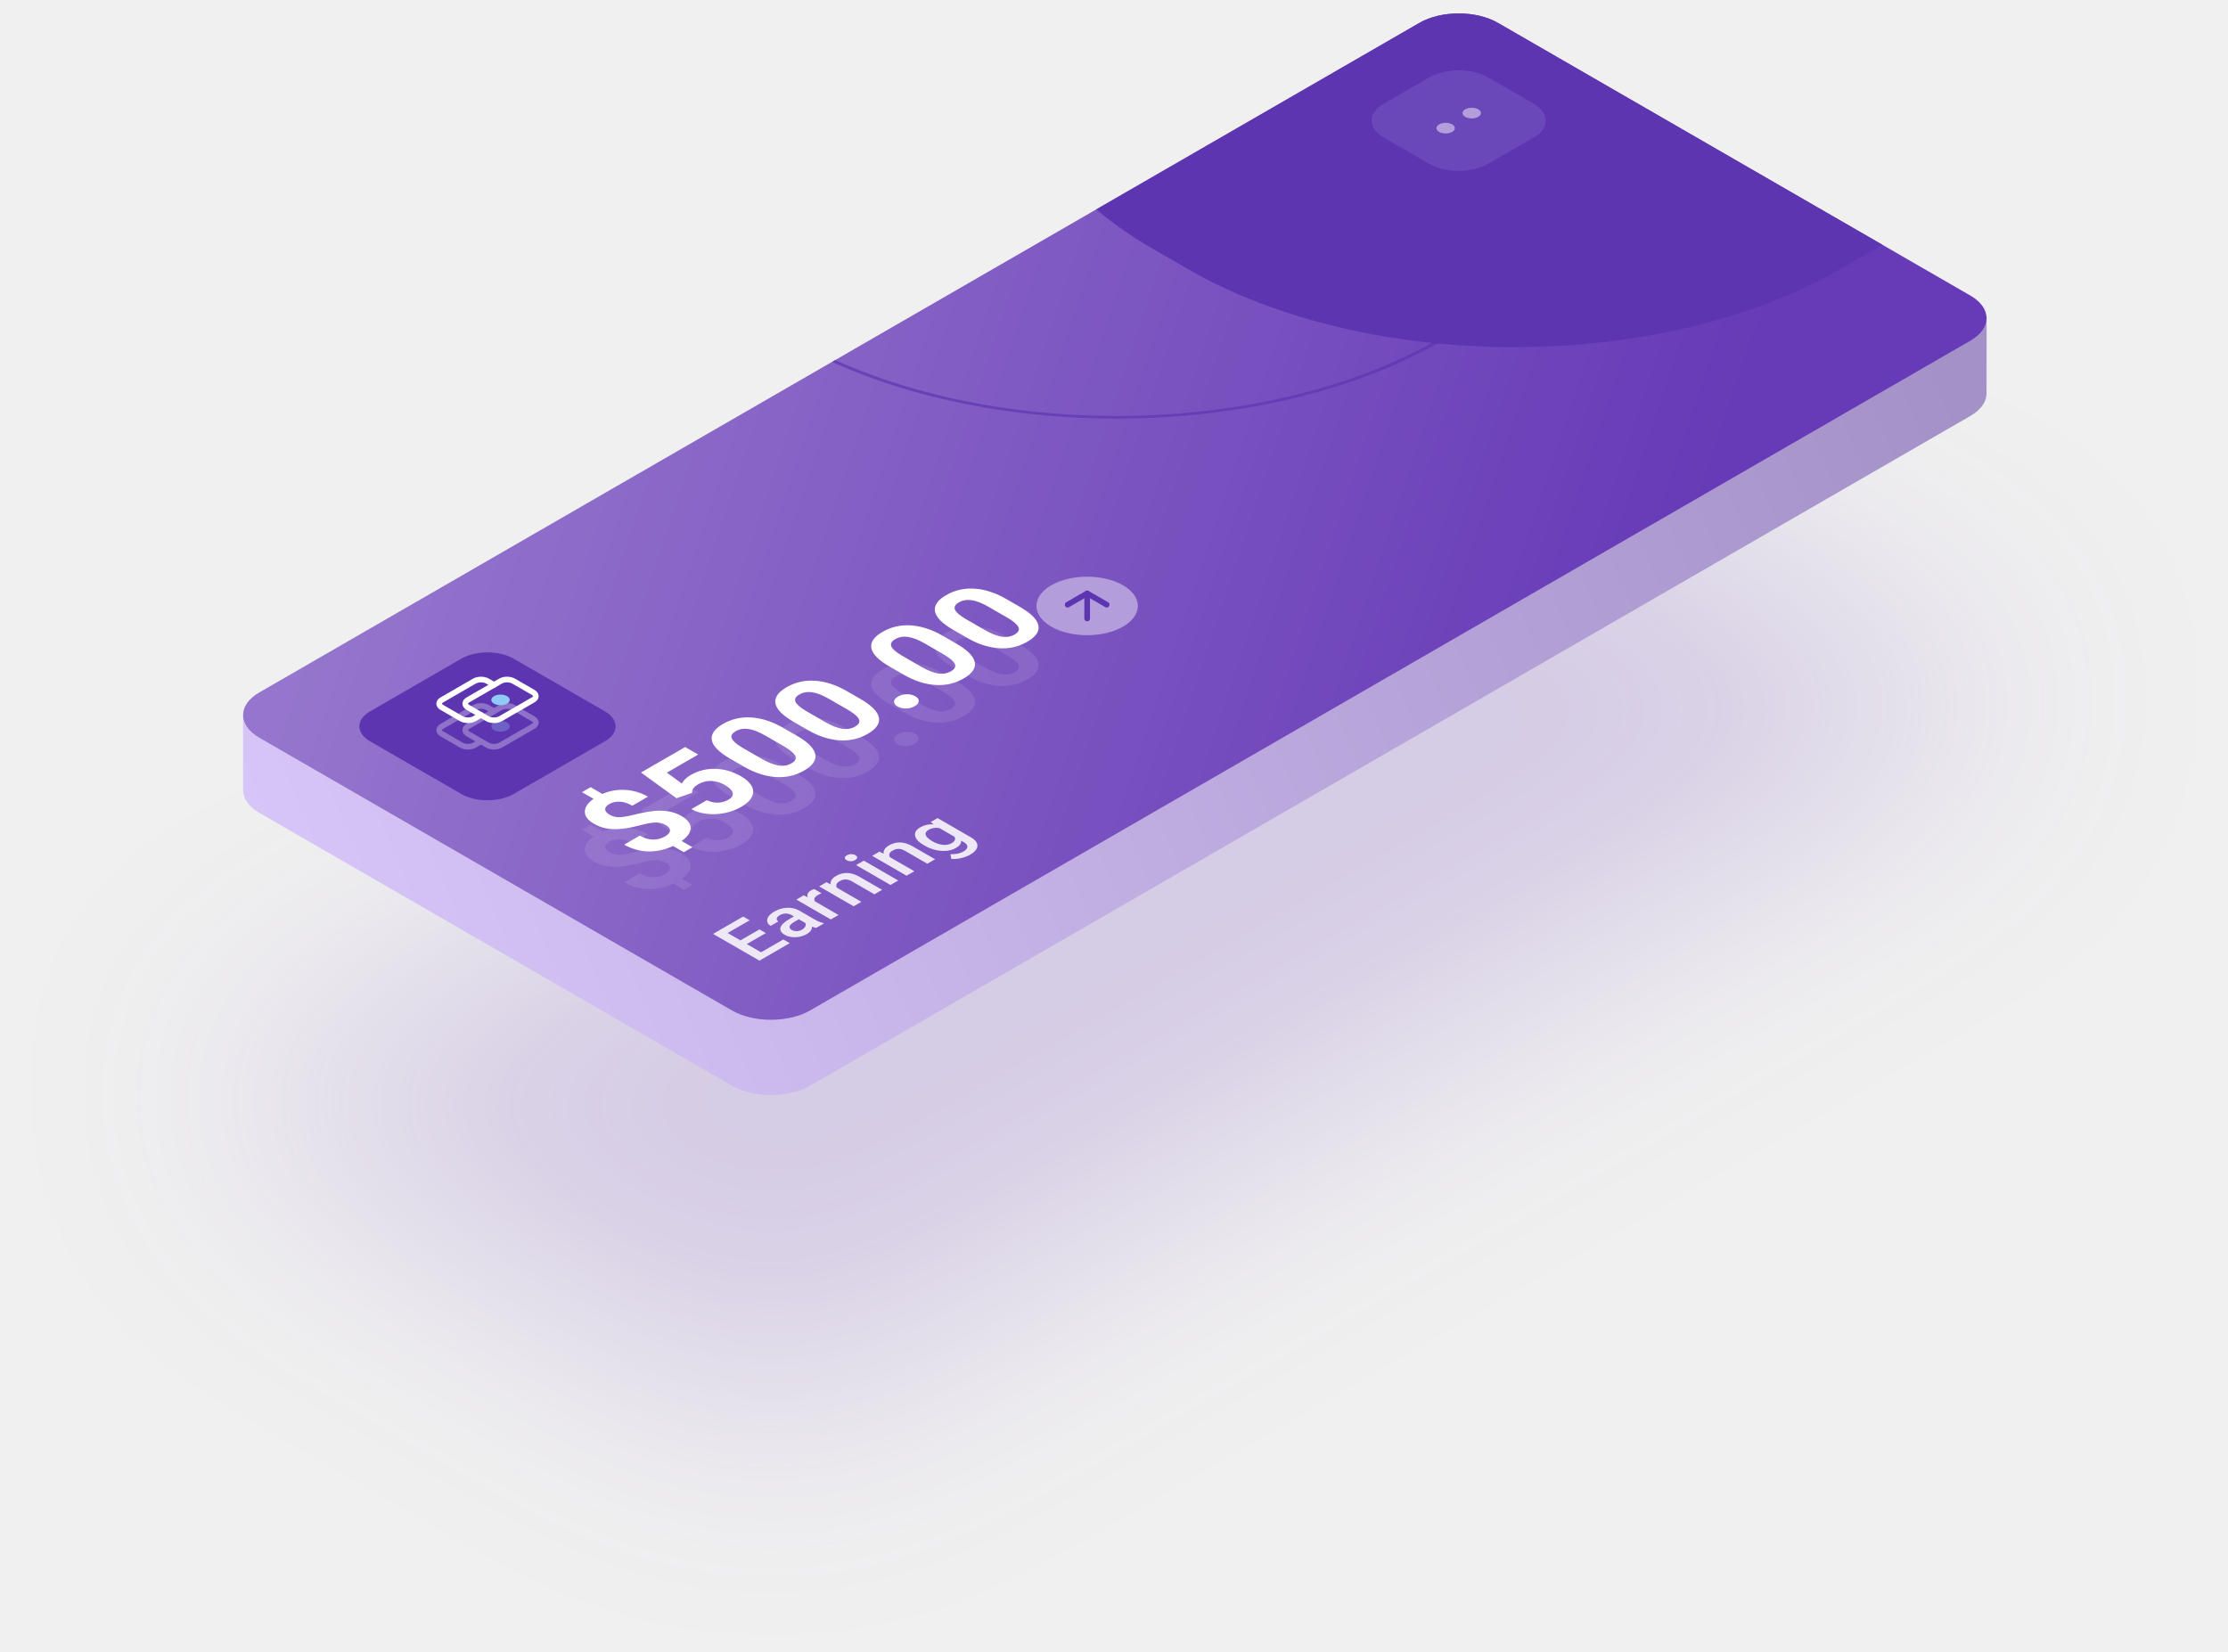
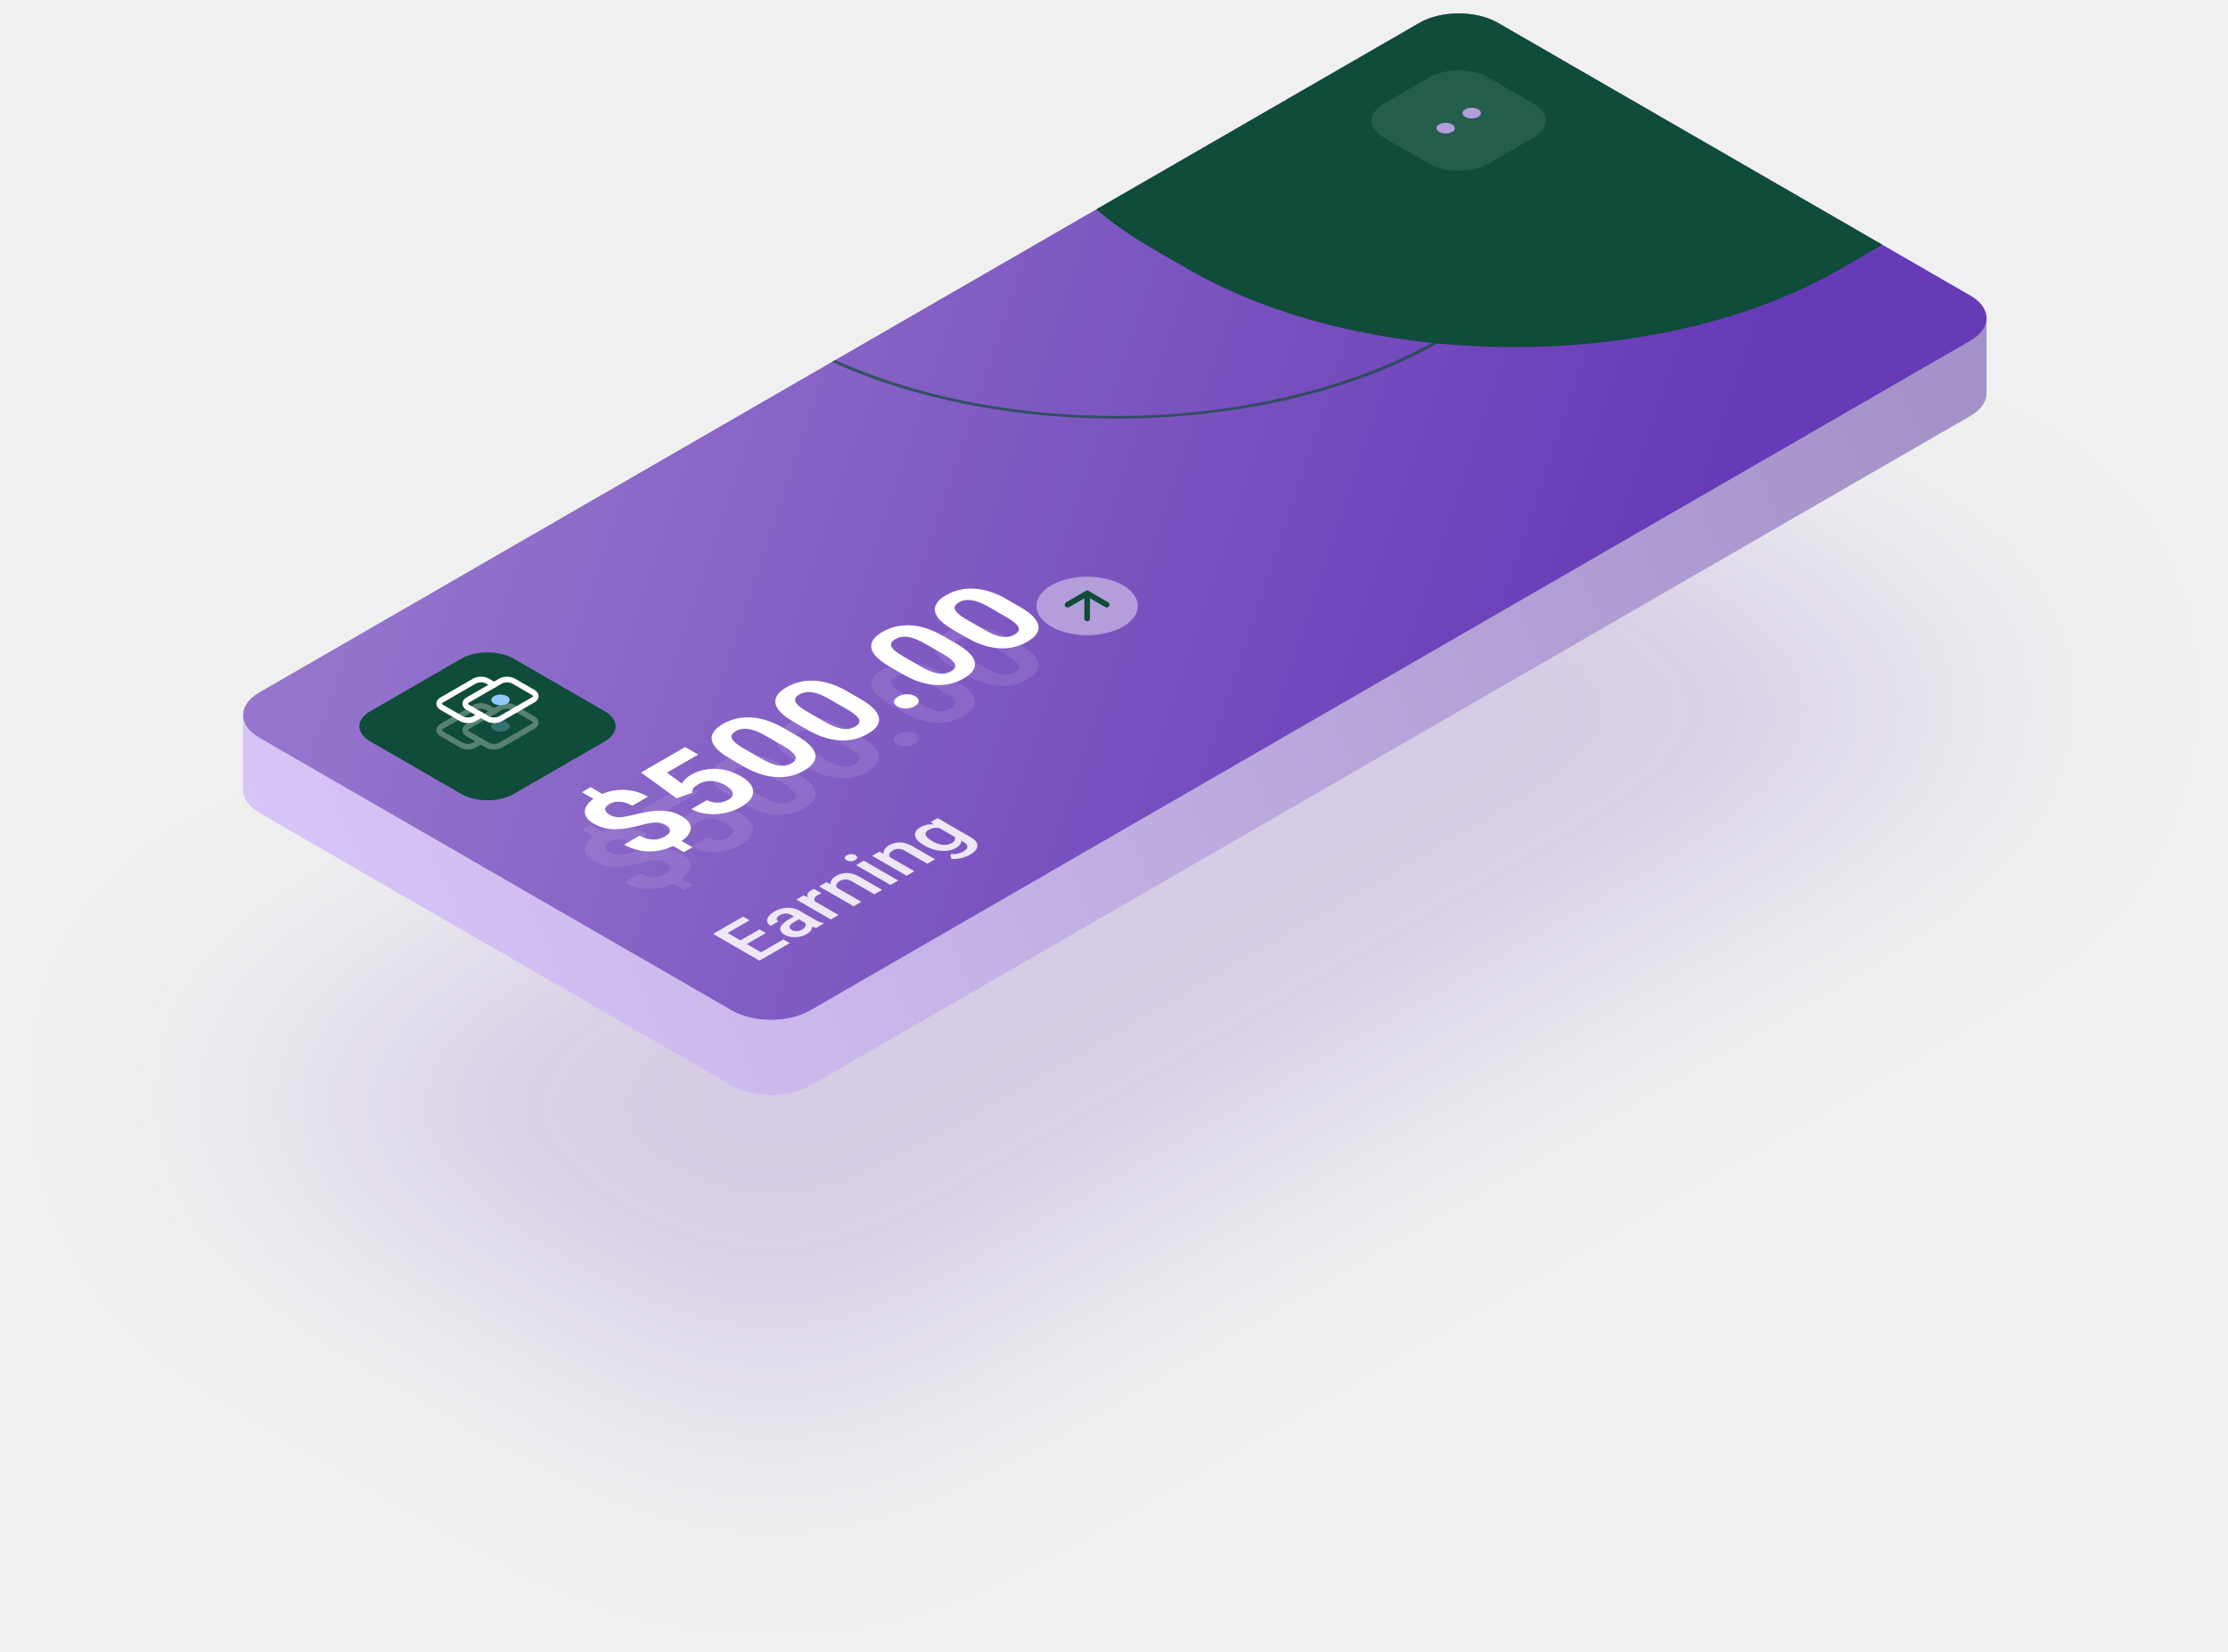
<svg xmlns="http://www.w3.org/2000/svg" width="592" height="439" viewBox="0 0 592 439" fill="none">
  <g filter="url(#filter0_d)">
    <path d="M76.76 199.5V189.996H64.585V210.157L64.614 210.172C64.676 212.295 66.11 214.407 68.916 216.027L194.478 288.515C200.218 291.828 209.524 291.828 215.263 288.515L523.543 110.543C526.279 108.963 527.71 106.916 527.838 104.847L527.84 104.845L527.84 104.804C527.849 104.634 527.85 104.463 527.841 104.292L527.862 84.011L510.501 91.014L397.981 26.056C392.241 22.742 382.935 22.742 377.196 26.056L76.76 199.5Z" fill="url(#paint0_linear)" />
  </g>
  <rect width="379.964" height="168.984" rx="12" transform="matrix(0.866041 -0.499972 0.866041 0.499972 58.5214 190.029)" fill="#673AB7" />
  <rect width="379.964" height="168.984" rx="12" transform="matrix(0.866041 -0.499972 0.866041 0.499972 58.5214 190.029)" fill="url(#paint1_linear)" fill-opacity="0.3" />
  <mask id="mask0" mask-type="alpha" maskUnits="userSpaceOnUse" x="64" y="3" width="464" height="269">
    <rect width="379.964" height="168.984" rx="12" transform="matrix(0.866041 -0.499972 0.866041 0.499972 58.5214 190.029)" fill="#673AB7" />
  </mask>
  <g mask="url(#mask0)">
</g>
  <mask id="mask1" mask-type="alpha" maskUnits="userSpaceOnUse" x="64" y="3" width="464" height="269">
    <rect width="379.964" height="168.984" rx="12" transform="matrix(0.866041 -0.499972 0.866041 0.499972 58.5214 190.029)" fill="#673AB7" />
  </mask>
  <g mask="url(#mask1)">
-     <rect width="210.98" height="210.98" rx="100" transform="matrix(0.866041 -0.499972 0.866041 0.499972 219.59 16.0549)" fill="#5E35B1" />
-     <rect opacity="0.7" x="0.866" width="209.98" height="209.98" rx="99.5" transform="matrix(0.866041 -0.499972 0.866041 0.499972 114.059 35.485)" stroke="#5E35B1" />
+     <rect width="210.98" height="210.98" rx="100" transform="matrix(0.866041 -0.499972 0.866041 0.499972 219.59 16.0549)" fill="#0f4c39" />
+     <rect opacity="0.7" x="0.866" width="209.98" height="209.98" rx="99.5" transform="matrix(0.866041 -0.499972 0.866041 0.499972 114.059 35.485)" stroke="#0f4c39" />
  </g>
  <rect opacity="0.1" width="31.997" height="31.997" rx="9" transform="matrix(0.866041 -0.499972 0.866041 0.499972 359.875 32.052)" fill="#E3F2FD" />
  <rect width="4" height="4" rx="2" transform="matrix(0.866041 -0.499972 0.866041 0.499972 380.658 34.0517)" fill="#B39DDB" />
  <rect width="4" height="4" rx="2" transform="matrix(0.866041 -0.499972 0.866041 0.499972 387.586 30.0523)" fill="#B39DDB" />
  <rect width="21.998" height="21.998" rx="10.999" transform="matrix(0.866041 -0.499972 0.866041 0.499972 269.815 161.032)" fill="#B39DDB" />
  <g clipPath="url(#clip0)">
-     <path d="M288.868 157.699V164.365" stroke="#5E35B1" stroke-width="1.5" stroke-linecap="round" stroke-linejoin="round" />
-     <path d="M283.671 160.699L288.868 157.699L294.064 160.699" stroke="#5E35B1" stroke-width="1.5" stroke-linecap="round" stroke-linejoin="round" />
+     <path d="M288.868 157.699V164.365" stroke="#0f4c39" stroke-width="1.5" stroke-linecap="round" stroke-linejoin="round" />
+     <path d="M283.671 160.699L288.868 157.699L294.064 160.699" stroke="#0f4c39" stroke-width="1.5" stroke-linecap="round" stroke-linejoin="round" />
  </g>
  <path d="M203.491 247.968L198.433 250.887L202.222 253.075L208.134 249.662L209.842 250.648L201.791 255.296L189.477 248.187L197.469 243.573L199.194 244.569L193.342 247.948L196.742 249.911L201.799 246.991L203.491 247.968ZM216.854 246.6C216.589 246.552 216.225 246.433 215.763 246.244C215.791 247.015 215.331 247.675 214.384 248.221C213.465 248.752 212.453 249.034 211.348 249.066C210.243 249.099 209.304 248.892 208.531 248.446C207.556 247.883 207.17 247.243 207.373 246.527C207.576 245.805 208.351 245.054 209.699 244.276L210.959 243.549L210.358 243.202C209.885 242.929 209.374 242.787 208.827 242.777C208.275 242.764 207.728 242.914 207.187 243.227C206.719 243.497 206.454 243.787 206.392 244.096C206.324 244.402 206.471 244.659 206.831 244.867L204.776 246.054C204.274 245.764 203.973 245.398 203.871 244.955C203.764 244.509 203.871 244.05 204.193 243.578C204.52 243.103 205.036 242.662 205.74 242.255C206.812 241.637 207.937 241.3 209.115 241.244C210.288 241.186 211.37 241.433 212.363 241.986L216.49 244.369C217.313 244.844 218.085 245.157 218.807 245.307L218.951 245.39L216.854 246.6ZM213.115 247.05C213.521 246.815 213.803 246.539 213.961 246.22C214.125 245.897 214.13 245.588 213.978 245.292L212.253 244.296L211.145 244.936C210.384 245.375 209.944 245.782 209.825 246.156C209.707 246.53 209.89 246.858 210.375 247.138C210.77 247.365 211.215 247.473 211.711 247.46C212.208 247.44 212.676 247.304 213.115 247.05ZM218.274 237.382C217.959 237.512 217.657 237.661 217.369 237.827C216.428 238.37 216.154 238.945 216.549 239.55L222.808 243.163L220.752 244.35L211.601 239.067L213.564 237.934L214.638 238.495C214.339 237.75 214.629 237.123 215.509 236.616C215.802 236.446 216.084 236.329 216.355 236.264L218.274 237.382ZM219.602 234.448L220.719 235.024C220.578 234.161 221.057 233.413 222.156 232.778C224.062 231.678 226.123 231.748 228.339 232.988L234.386 236.479L232.331 237.665L226.402 234.243C225.821 233.907 225.266 233.733 224.736 233.72C224.206 233.701 223.656 233.855 223.087 234.184C222.258 234.663 222.015 235.236 222.359 235.903L228.872 239.662L226.816 240.849L217.665 235.566L219.602 234.448ZM238.674 234.004L236.619 235.19L227.468 229.907L229.523 228.721L238.674 234.004ZM224.964 228.608C224.648 228.426 224.485 228.218 224.474 227.983C224.468 227.746 224.651 227.519 225.023 227.305C225.396 227.09 225.787 226.984 226.199 226.987C226.611 226.991 226.974 227.083 227.29 227.266C227.6 227.445 227.758 227.653 227.764 227.891C227.764 228.125 227.578 228.35 227.205 228.564C226.833 228.779 226.444 228.887 226.038 228.887C225.632 228.88 225.274 228.787 224.964 228.608ZM233.675 226.323L234.792 226.899C234.651 226.037 235.13 225.288 236.229 224.653C238.135 223.553 240.196 223.623 242.412 224.863L248.459 228.354L246.404 229.541L240.475 226.118C239.894 225.783 239.339 225.609 238.809 225.596C238.279 225.576 237.729 225.731 237.16 226.06C236.331 226.538 236.089 227.111 236.432 227.778L242.945 231.538L240.89 232.724L231.739 227.441L233.675 226.323ZM245.558 224.668C244.137 223.848 243.337 223.002 243.156 222.129C242.976 221.25 243.438 220.492 244.543 219.854C245.586 219.252 246.77 218.988 248.095 219.063L247.266 218.477L249.119 217.408L257.99 222.53C259.191 223.223 259.764 223.986 259.707 224.819C259.657 225.649 258.997 226.431 257.728 227.163C257.057 227.55 256.26 227.848 255.335 228.057C254.421 228.265 253.573 228.335 252.789 228.267L252.527 226.992C253.908 227.061 255.061 226.828 255.986 226.294C256.668 225.9 257.021 225.482 257.043 225.039C257.071 224.6 256.728 224.173 256.011 223.76L255.394 223.404C255.462 224.126 255.002 224.772 254.015 225.342C252.944 225.96 251.642 226.221 250.108 226.123C248.58 226.022 247.063 225.537 245.558 224.668ZM247.782 223.589C248.701 224.12 249.612 224.43 250.514 224.522C251.416 224.606 252.2 224.457 252.865 224.072C253.694 223.594 253.953 223.034 253.643 222.393L249.618 220.069C248.535 219.893 247.579 220.044 246.751 220.523C246.074 220.913 245.815 221.372 245.972 221.9C246.136 222.424 246.739 222.987 247.782 223.589Z" fill="#EDE7F6" />
  <path opacity="0.1" d="M176.95 229.286C176.164 228.832 175.321 228.6 174.42 228.589C173.519 228.567 172.349 228.744 170.911 229.12C169.474 229.496 168.184 229.793 167.044 230.008C165.894 230.219 164.796 230.338 163.751 230.365C162.707 230.382 161.691 230.282 160.703 230.066C159.726 229.845 158.767 229.463 157.828 228.921C156.208 227.986 155.398 226.921 155.398 225.725C155.398 224.53 156.17 223.387 157.713 222.297L154.636 220.521L156.936 219.193L160.056 220.994C161.992 220.153 164.029 219.796 166.167 219.923C168.295 220.045 170.293 220.646 172.162 221.725L168.007 224.123C166.857 223.459 165.759 223.102 164.715 223.053C163.67 222.992 162.75 223.191 161.954 223.65C161.168 224.104 160.785 224.585 160.804 225.095C160.814 225.598 161.211 226.077 161.997 226.531C162.726 226.951 163.521 227.167 164.384 227.178C165.247 227.189 166.478 226.998 168.079 226.605C169.689 226.207 171.07 225.914 172.22 225.725C173.36 225.532 174.444 225.438 175.469 225.443C176.485 225.443 177.458 225.557 178.388 225.783C179.308 226.005 180.204 226.367 181.076 226.871C182.706 227.812 183.521 228.868 183.521 230.042C183.521 231.215 182.72 232.368 181.12 233.503L183.981 235.155L181.695 236.474L178.848 234.831C176.672 235.843 174.453 236.322 172.191 236.267C169.929 236.2 167.815 235.6 165.85 234.466L170.006 232.067C171.146 232.725 172.292 233.077 173.442 233.121C174.592 233.154 175.675 232.877 176.691 232.291C177.535 231.804 177.98 231.292 178.028 230.755C178.067 230.213 177.707 229.723 176.95 229.286ZM179.754 222.14L170.322 215.3L182.054 208.527L185.519 210.527L177.194 215.333L181.177 218.23C181.637 217.356 182.423 216.598 183.535 215.956C185.529 214.805 187.709 214.26 190.077 214.321C192.444 214.382 194.74 215.054 196.964 216.338C198.315 217.118 199.24 217.984 199.739 218.936C200.237 219.876 200.251 220.825 199.782 221.783C199.302 222.734 198.339 223.628 196.892 224.464C195.627 225.194 194.198 225.725 192.607 226.057C191.007 226.384 189.425 226.461 187.863 226.29C186.31 226.113 184.92 225.692 183.693 225.028L187.805 222.654C188.764 223.108 189.746 223.327 190.753 223.31C191.759 223.282 192.684 223.025 193.527 222.538C194.467 221.996 194.855 221.384 194.692 220.704C194.52 220.018 193.815 219.318 192.579 218.604C191.39 217.918 190.187 217.561 188.97 217.533C187.752 217.505 186.607 217.801 185.533 218.421C184.546 218.991 184.005 219.603 183.909 220.255L183.88 220.704L179.754 222.14ZM211.773 205.547C214.667 207.218 216.282 208.843 216.618 210.42C216.953 211.997 215.966 213.452 213.656 214.786C211.375 216.103 208.878 216.675 206.165 216.504C203.453 216.332 200.678 215.444 197.841 213.839L193.988 211.615C191.064 209.927 189.449 208.297 189.142 206.726C188.845 205.149 189.837 203.702 192.118 202.385C194.4 201.068 196.897 200.495 199.609 200.667C202.312 200.833 205.082 201.718 207.919 203.323L211.773 205.547ZM203.391 205.506C201.656 204.504 200.156 203.915 198.89 203.738C197.625 203.55 196.489 203.746 195.483 204.327C194.505 204.892 194.16 205.528 194.448 206.236C194.735 206.933 195.665 207.752 197.237 208.693L202.327 211.631C204.033 212.616 205.533 213.217 206.827 213.433C208.121 213.637 209.281 213.444 210.306 212.852C211.322 212.265 211.658 211.612 211.313 210.893C210.968 210.173 209.985 209.335 208.365 208.378L203.391 205.506ZM228.681 195.786C231.575 197.457 233.191 199.081 233.526 200.658C233.862 202.235 232.874 203.691 230.564 205.024C228.283 206.341 225.786 206.914 223.074 206.743C220.361 206.571 217.586 205.683 214.749 204.078L210.896 201.854C207.972 200.166 206.357 198.536 206.05 196.965C205.753 195.388 206.745 193.941 209.027 192.624C211.308 191.307 213.805 190.734 216.517 190.906C219.22 191.072 221.99 191.957 224.828 193.562L228.681 195.786ZM220.299 195.745C218.564 194.743 217.064 194.154 215.798 193.977C214.533 193.788 213.397 193.985 212.391 194.566C211.413 195.13 211.068 195.767 211.356 196.475C211.643 197.172 212.573 197.991 214.145 198.932L219.235 201.87C220.941 202.855 222.441 203.456 223.735 203.671C225.029 203.876 226.189 203.682 227.214 203.09C228.23 202.504 228.566 201.851 228.221 201.132C227.876 200.412 226.893 199.574 225.273 198.617L220.299 195.745ZM238.501 197.753C237.839 197.371 237.523 196.934 237.552 196.442C237.59 195.944 237.945 195.501 238.616 195.114C239.296 194.721 240.063 194.516 240.916 194.5C241.779 194.477 242.541 194.657 243.202 195.039C243.854 195.415 244.165 195.85 244.137 196.342C244.098 196.829 243.734 197.272 243.044 197.67C242.364 198.063 241.601 198.271 240.758 198.293C239.905 198.309 239.152 198.13 238.501 197.753ZM254.158 181.078C257.053 182.749 258.668 184.373 259.003 185.95C259.339 187.527 258.351 188.983 256.041 190.316C253.76 191.633 251.263 192.206 248.551 192.034C245.838 191.863 243.063 190.975 240.226 189.37L236.373 187.145C233.449 185.458 231.834 183.828 231.528 182.257C231.23 180.68 232.222 179.232 234.504 177.916C236.785 176.599 239.282 176.026 241.994 176.197C244.697 176.363 247.468 177.249 250.305 178.853L254.158 181.078ZM245.776 181.036C244.041 180.035 242.541 179.446 241.276 179.268C240.01 179.08 238.875 179.277 237.868 179.858C236.89 180.422 236.545 181.059 236.833 181.767C237.12 182.464 238.05 183.283 239.622 184.224L244.712 187.162C246.418 188.147 247.918 188.747 249.212 188.963C250.506 189.168 251.666 188.974 252.691 188.382C253.707 187.796 254.043 187.143 253.698 186.423C253.353 185.704 252.37 184.866 250.75 183.908L245.776 181.036ZM271.066 171.317C273.961 172.988 275.576 174.612 275.911 176.189C276.247 177.766 275.26 179.221 272.95 180.555C270.668 181.872 268.171 182.445 265.459 182.273C262.746 182.102 259.971 181.214 257.134 179.609L253.281 177.384C250.357 175.697 248.742 174.067 248.436 172.495C248.139 170.918 249.131 169.471 251.412 168.154C253.693 166.837 256.19 166.265 258.903 166.436C261.606 166.602 264.376 167.488 267.213 169.092L271.066 171.317ZM262.684 171.275C260.949 170.274 259.449 169.684 258.184 169.507C256.918 169.319 255.783 169.516 254.776 170.097C253.799 170.661 253.453 171.297 253.741 172.006C254.029 172.703 254.958 173.522 256.53 174.463L261.62 177.401C263.326 178.386 264.826 178.986 266.12 179.202C267.414 179.407 268.574 179.213 269.6 178.621C270.616 178.034 270.951 177.382 270.606 176.662C270.261 175.943 269.278 175.104 267.659 174.147L262.684 171.275Z" fill="white" />
  <path d="M176.95 219.286C176.164 218.832 175.321 218.6 174.42 218.589C173.519 218.567 172.349 218.744 170.911 219.12C169.474 219.496 168.184 219.793 167.044 220.008C165.894 220.219 164.796 220.338 163.751 220.365C162.707 220.382 161.691 220.282 160.703 220.066C159.726 219.845 158.767 219.463 157.828 218.921C156.208 217.986 155.398 216.921 155.398 215.725C155.398 214.53 156.17 213.387 157.713 212.297L154.636 210.521L156.936 209.193L160.056 210.994C161.992 210.153 164.029 209.796 166.167 209.923C168.295 210.045 170.293 210.646 172.162 211.725L168.007 214.123C166.857 213.459 165.759 213.102 164.715 213.053C163.67 212.992 162.75 213.191 161.954 213.65C161.168 214.104 160.785 214.585 160.804 215.095C160.814 215.598 161.211 216.077 161.997 216.531C162.726 216.951 163.521 217.167 164.384 217.178C165.247 217.189 166.478 216.998 168.079 216.605C169.689 216.207 171.07 215.914 172.22 215.725C173.36 215.532 174.444 215.438 175.469 215.443C176.485 215.443 177.458 215.557 178.388 215.783C179.308 216.005 180.204 216.367 181.076 216.871C182.706 217.812 183.521 218.868 183.521 220.042C183.521 221.215 182.72 222.368 181.12 223.503L183.981 225.155L181.695 226.474L178.848 224.831C176.672 225.843 174.453 226.322 172.191 226.267C169.929 226.2 167.815 225.6 165.85 224.466L170.006 222.067C171.146 222.725 172.292 223.077 173.442 223.121C174.592 223.154 175.675 222.877 176.691 222.291C177.535 221.804 177.98 221.292 178.028 220.755C178.067 220.213 177.707 219.723 176.95 219.286ZM179.754 212.14L170.322 205.3L182.054 198.527L185.519 200.527L177.194 205.333L181.177 208.23C181.637 207.356 182.423 206.598 183.535 205.956C185.529 204.805 187.709 204.26 190.077 204.321C192.444 204.382 194.74 205.054 196.964 206.338C198.315 207.118 199.24 207.984 199.739 208.936C200.237 209.876 200.251 210.825 199.782 211.783C199.302 212.734 198.339 213.628 196.892 214.464C195.627 215.194 194.198 215.725 192.607 216.057C191.007 216.384 189.425 216.461 187.863 216.29C186.31 216.113 184.92 215.692 183.693 215.028L187.805 212.654C188.764 213.108 189.746 213.327 190.753 213.31C191.759 213.282 192.684 213.025 193.527 212.538C194.467 211.996 194.855 211.384 194.692 210.704C194.52 210.018 193.815 209.318 192.579 208.604C191.39 207.918 190.187 207.561 188.97 207.533C187.752 207.505 186.607 207.801 185.533 208.421C184.546 208.991 184.005 209.603 183.909 210.255L183.88 210.704L179.754 212.14ZM211.773 195.547C214.667 197.218 216.282 198.843 216.618 200.42C216.953 201.997 215.966 203.452 213.656 204.786C211.375 206.103 208.878 206.675 206.165 206.504C203.453 206.332 200.678 205.444 197.841 203.839L193.988 201.615C191.064 199.927 189.449 198.297 189.142 196.726C188.845 195.149 189.837 193.702 192.118 192.385C194.4 191.068 196.897 190.495 199.609 190.667C202.312 190.833 205.082 191.718 207.919 193.323L211.773 195.547ZM203.391 195.506C201.656 194.504 200.156 193.915 198.89 193.738C197.625 193.55 196.489 193.746 195.483 194.327C194.505 194.892 194.16 195.528 194.448 196.236C194.735 196.933 195.665 197.752 197.237 198.693L202.327 201.631C204.033 202.616 205.533 203.217 206.827 203.433C208.121 203.637 209.281 203.444 210.306 202.852C211.322 202.265 211.658 201.612 211.313 200.893C210.968 200.173 209.985 199.335 208.365 198.378L203.391 195.506ZM228.681 185.786C231.575 187.457 233.191 189.081 233.526 190.658C233.862 192.235 232.874 193.691 230.564 195.024C228.283 196.341 225.786 196.914 223.074 196.743C220.361 196.571 217.586 195.683 214.749 194.078L210.896 191.854C207.972 190.166 206.357 188.536 206.05 186.965C205.753 185.388 206.745 183.941 209.027 182.624C211.308 181.307 213.805 180.734 216.517 180.906C219.22 181.072 221.99 181.957 224.828 183.562L228.681 185.786ZM220.299 185.745C218.564 184.743 217.064 184.154 215.798 183.977C214.533 183.788 213.397 183.985 212.391 184.566C211.413 185.13 211.068 185.767 211.356 186.475C211.643 187.172 212.573 187.991 214.145 188.932L219.235 191.87C220.941 192.855 222.441 193.456 223.735 193.671C225.029 193.876 226.189 193.682 227.214 193.09C228.23 192.504 228.566 191.851 228.221 191.132C227.876 190.412 226.893 189.574 225.273 188.617L220.299 185.745ZM238.501 187.753C237.839 187.371 237.523 186.934 237.552 186.442C237.59 185.944 237.945 185.501 238.616 185.114C239.296 184.721 240.063 184.516 240.916 184.5C241.779 184.477 242.541 184.657 243.202 185.039C243.854 185.415 244.165 185.85 244.137 186.342C244.098 186.829 243.734 187.272 243.044 187.67C242.364 188.063 241.601 188.271 240.758 188.293C239.905 188.309 239.152 188.13 238.501 187.753ZM254.158 171.078C257.053 172.749 258.668 174.373 259.003 175.95C259.339 177.527 258.351 178.983 256.041 180.316C253.76 181.633 251.263 182.206 248.551 182.034C245.838 181.863 243.063 180.975 240.226 179.37L236.373 177.145C233.449 175.458 231.834 173.828 231.528 172.257C231.23 170.68 232.222 169.232 234.504 167.916C236.785 166.599 239.282 166.026 241.994 166.197C244.697 166.363 247.468 167.249 250.305 168.853L254.158 171.078ZM245.776 171.036C244.041 170.035 242.541 169.446 241.276 169.268C240.01 169.08 238.875 169.277 237.868 169.858C236.89 170.422 236.545 171.059 236.833 171.767C237.12 172.464 238.05 173.283 239.622 174.224L244.712 177.162C246.418 178.147 247.918 178.747 249.212 178.963C250.506 179.168 251.666 178.974 252.691 178.382C253.707 177.796 254.043 177.143 253.698 176.423C253.353 175.704 252.37 174.866 250.75 173.908L245.776 171.036ZM271.066 161.317C273.961 162.988 275.576 164.612 275.911 166.189C276.247 167.766 275.26 169.221 272.95 170.555C270.668 171.872 268.171 172.445 265.459 172.273C262.746 172.102 259.971 171.214 257.134 169.609L253.281 167.384C250.357 165.697 248.742 164.067 248.436 162.495C248.139 160.918 249.131 159.471 251.412 158.154C253.693 156.837 256.19 156.265 258.903 156.436C261.606 156.602 264.376 157.488 267.213 159.092L271.066 161.317ZM262.684 161.275C260.949 160.274 259.449 159.684 258.184 159.507C256.918 159.319 255.783 159.516 254.776 160.097C253.799 160.661 253.453 161.297 253.741 162.006C254.029 162.703 254.958 163.522 256.53 164.463L261.62 167.401C263.326 168.386 264.826 168.986 266.12 169.202C267.414 169.407 268.574 169.213 269.6 168.621C270.616 168.034 270.951 167.382 270.606 166.662C270.261 165.943 269.278 165.104 267.659 164.147L262.684 161.275Z" fill="white" />
-   <rect width="43.996" height="43.996" rx="8" transform="matrix(0.866041 -0.499972 0.866041 0.499972 91.4277 193.028)" fill="#5E35B1" />
+   <rect width="43.996" height="43.996" rx="8" transform="matrix(0.866041 -0.499972 0.866041 0.499972 91.4277 193.028)" fill="#0f4c39" />
  <g opacity="0.3" clipPath="url(#clip1)">
    <path d="M132.997 188.029L124.337 193.028C123.381 193.58 123.381 194.476 124.337 195.028L129.533 198.027C130.489 198.58 132.04 198.58 132.997 198.027L141.656 193.028C142.613 192.476 142.613 191.581 141.656 191.028L136.461 188.029C135.504 187.477 133.953 187.477 132.997 188.029Z" stroke="white" stroke-width="1.5" stroke-linecap="round" stroke-linejoin="round" />
    <path d="M134.728 194.028C135.684 193.476 135.684 192.58 134.728 192.028C133.771 191.476 132.22 191.476 131.264 192.028C130.307 192.58 130.307 193.476 131.264 194.028C132.22 194.58 133.771 194.58 134.728 194.028Z" fill="#90CAF9" />
    <path d="M131.264 189.029L129.532 188.029C129.073 187.764 128.45 187.615 127.8 187.615C127.151 187.615 126.528 187.764 126.068 188.029L117.409 193.028C116.949 193.293 116.691 193.653 116.691 194.028C116.691 194.403 116.949 194.763 117.409 195.028L122.605 198.027C123.064 198.293 123.687 198.442 124.336 198.442C124.986 198.442 125.609 198.293 126.068 198.027L127.8 197.028" stroke="white" stroke-width="1.5" stroke-linecap="round" stroke-linejoin="round" />
  </g>
  <g clipPath="url(#clip2)">
    <path d="M132.997 181.001L124.337 186C123.381 186.552 123.381 187.448 124.337 188L129.533 190.999C130.489 191.552 132.04 191.552 132.997 190.999L141.656 186C142.613 185.448 142.613 184.553 141.656 184L136.461 181.001C135.504 180.449 133.953 180.449 132.997 181.001Z" stroke="white" stroke-width="1.5" stroke-linecap="round" stroke-linejoin="round" />
    <path d="M134.728 187C135.684 186.448 135.684 185.552 134.728 185C133.771 184.448 132.22 184.448 131.264 185C130.307 185.552 130.307 186.448 131.264 187C132.22 187.552 133.771 187.552 134.728 187Z" fill="#90CAF9" />
    <path d="M131.264 182.001L129.532 181.001C129.073 180.736 128.45 180.587 127.8 180.587C127.151 180.587 126.528 180.736 126.068 181.001L117.409 186C116.949 186.265 116.691 186.625 116.691 187C116.691 187.375 116.949 187.735 117.409 188L122.605 190.999C123.064 191.264 123.687 191.413 124.336 191.413C124.986 191.413 125.609 191.264 126.068 190.999L127.8 189.999" stroke="white" stroke-width="1.5" stroke-linecap="round" stroke-linejoin="round" />
  </g>
  <defs>
    <filter id="filter0_d" x="0.585" y="23.57" width="591.276" height="415.43" filterUnits="userSpaceOnUse" color-interpolation-filters="sRGB">
      <feFlood flood-opacity="0" result="BackgroundImageFix" />
      <feColorMatrix in="SourceAlpha" type="matrix" values="0 0 0 0 0 0 0 0 0 0 0 0 0 0 0 0 0 0 127 0" />
      <feOffset dy="84" />
      <feGaussianBlur stdDeviation="32" />
      <feColorMatrix type="matrix" values="0 0 0 0 0.404 0 0 0 0 0.227 0 0 0 0 0.718 0 0 0 0.2 0" />
      <feBlend mode="normal" in2="BackgroundImageFix" result="effect1_dropShadow" />
      <feBlend mode="normal" in="SourceGraphic" in2="effect1_dropShadow" result="shape" />
    </filter>
    <linearGradient id="paint0_linear" x1="511.423" y1="84.089" x2="87.594" y2="266.682" gradientUnits="userSpaceOnUse">
      <stop stop-color="#A491C8" />
      <stop offset="1" stop-color="#D7C5F8" />
    </linearGradient>
    <linearGradient id="paint1_linear" x1="26.721" y1="-0.478" x2="187.458" y2="236.961" gradientUnits="userSpaceOnUse">
      <stop stop-color="white" />
      <stop offset="1" stop-color="white" stop-opacity="0" />
    </linearGradient>
    <clipPath id="clip0">
      <rect width="15.998" height="15.998" fill="white" transform="matrix(0.866041 -0.499972 0.866041 0.499972 275.011 161.032)" />
    </clipPath>
    <clipPath id="clip1">
      <rect width="23.998" height="23.998" fill="white" transform="matrix(0.866041 -0.499972 0.866041 0.499972 108.749 193.028)" />
    </clipPath>
    <clipPath id="clip2">
      <rect width="23.998" height="23.998" fill="white" transform="matrix(0.866041 -0.499972 0.866041 0.499972 108.749 186)" />
    </clipPath>
  </defs>
</svg>
